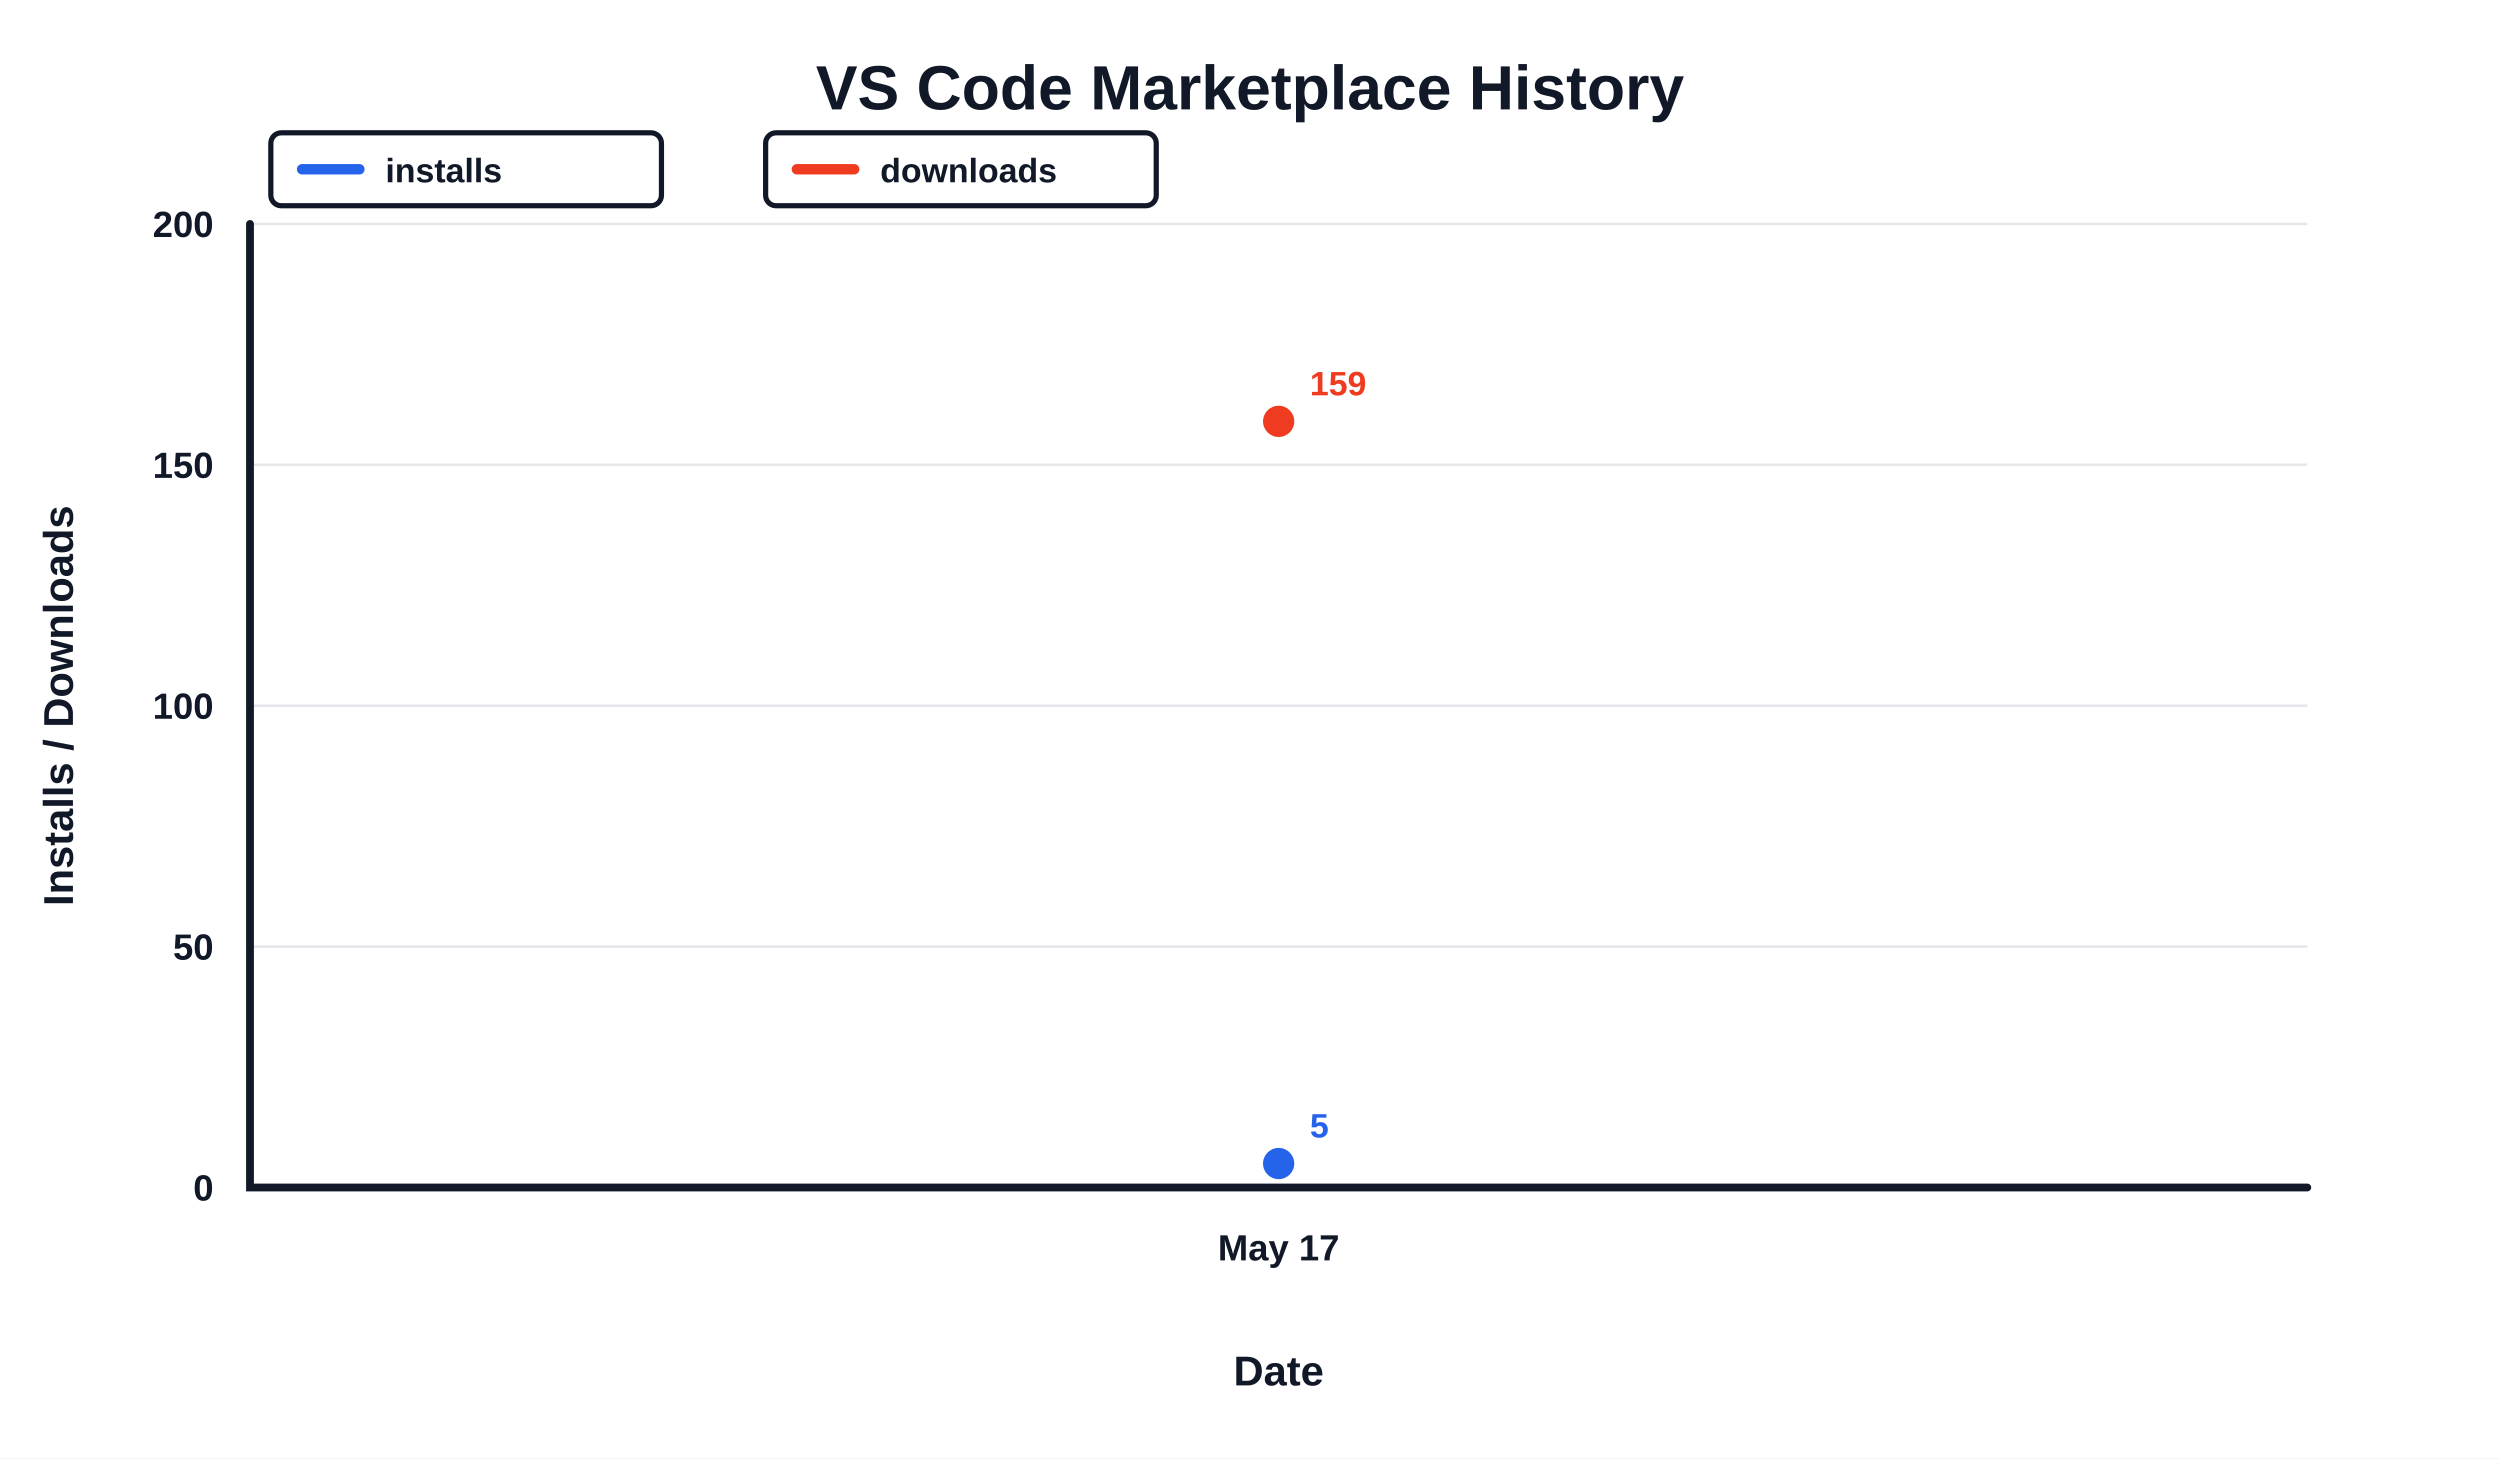
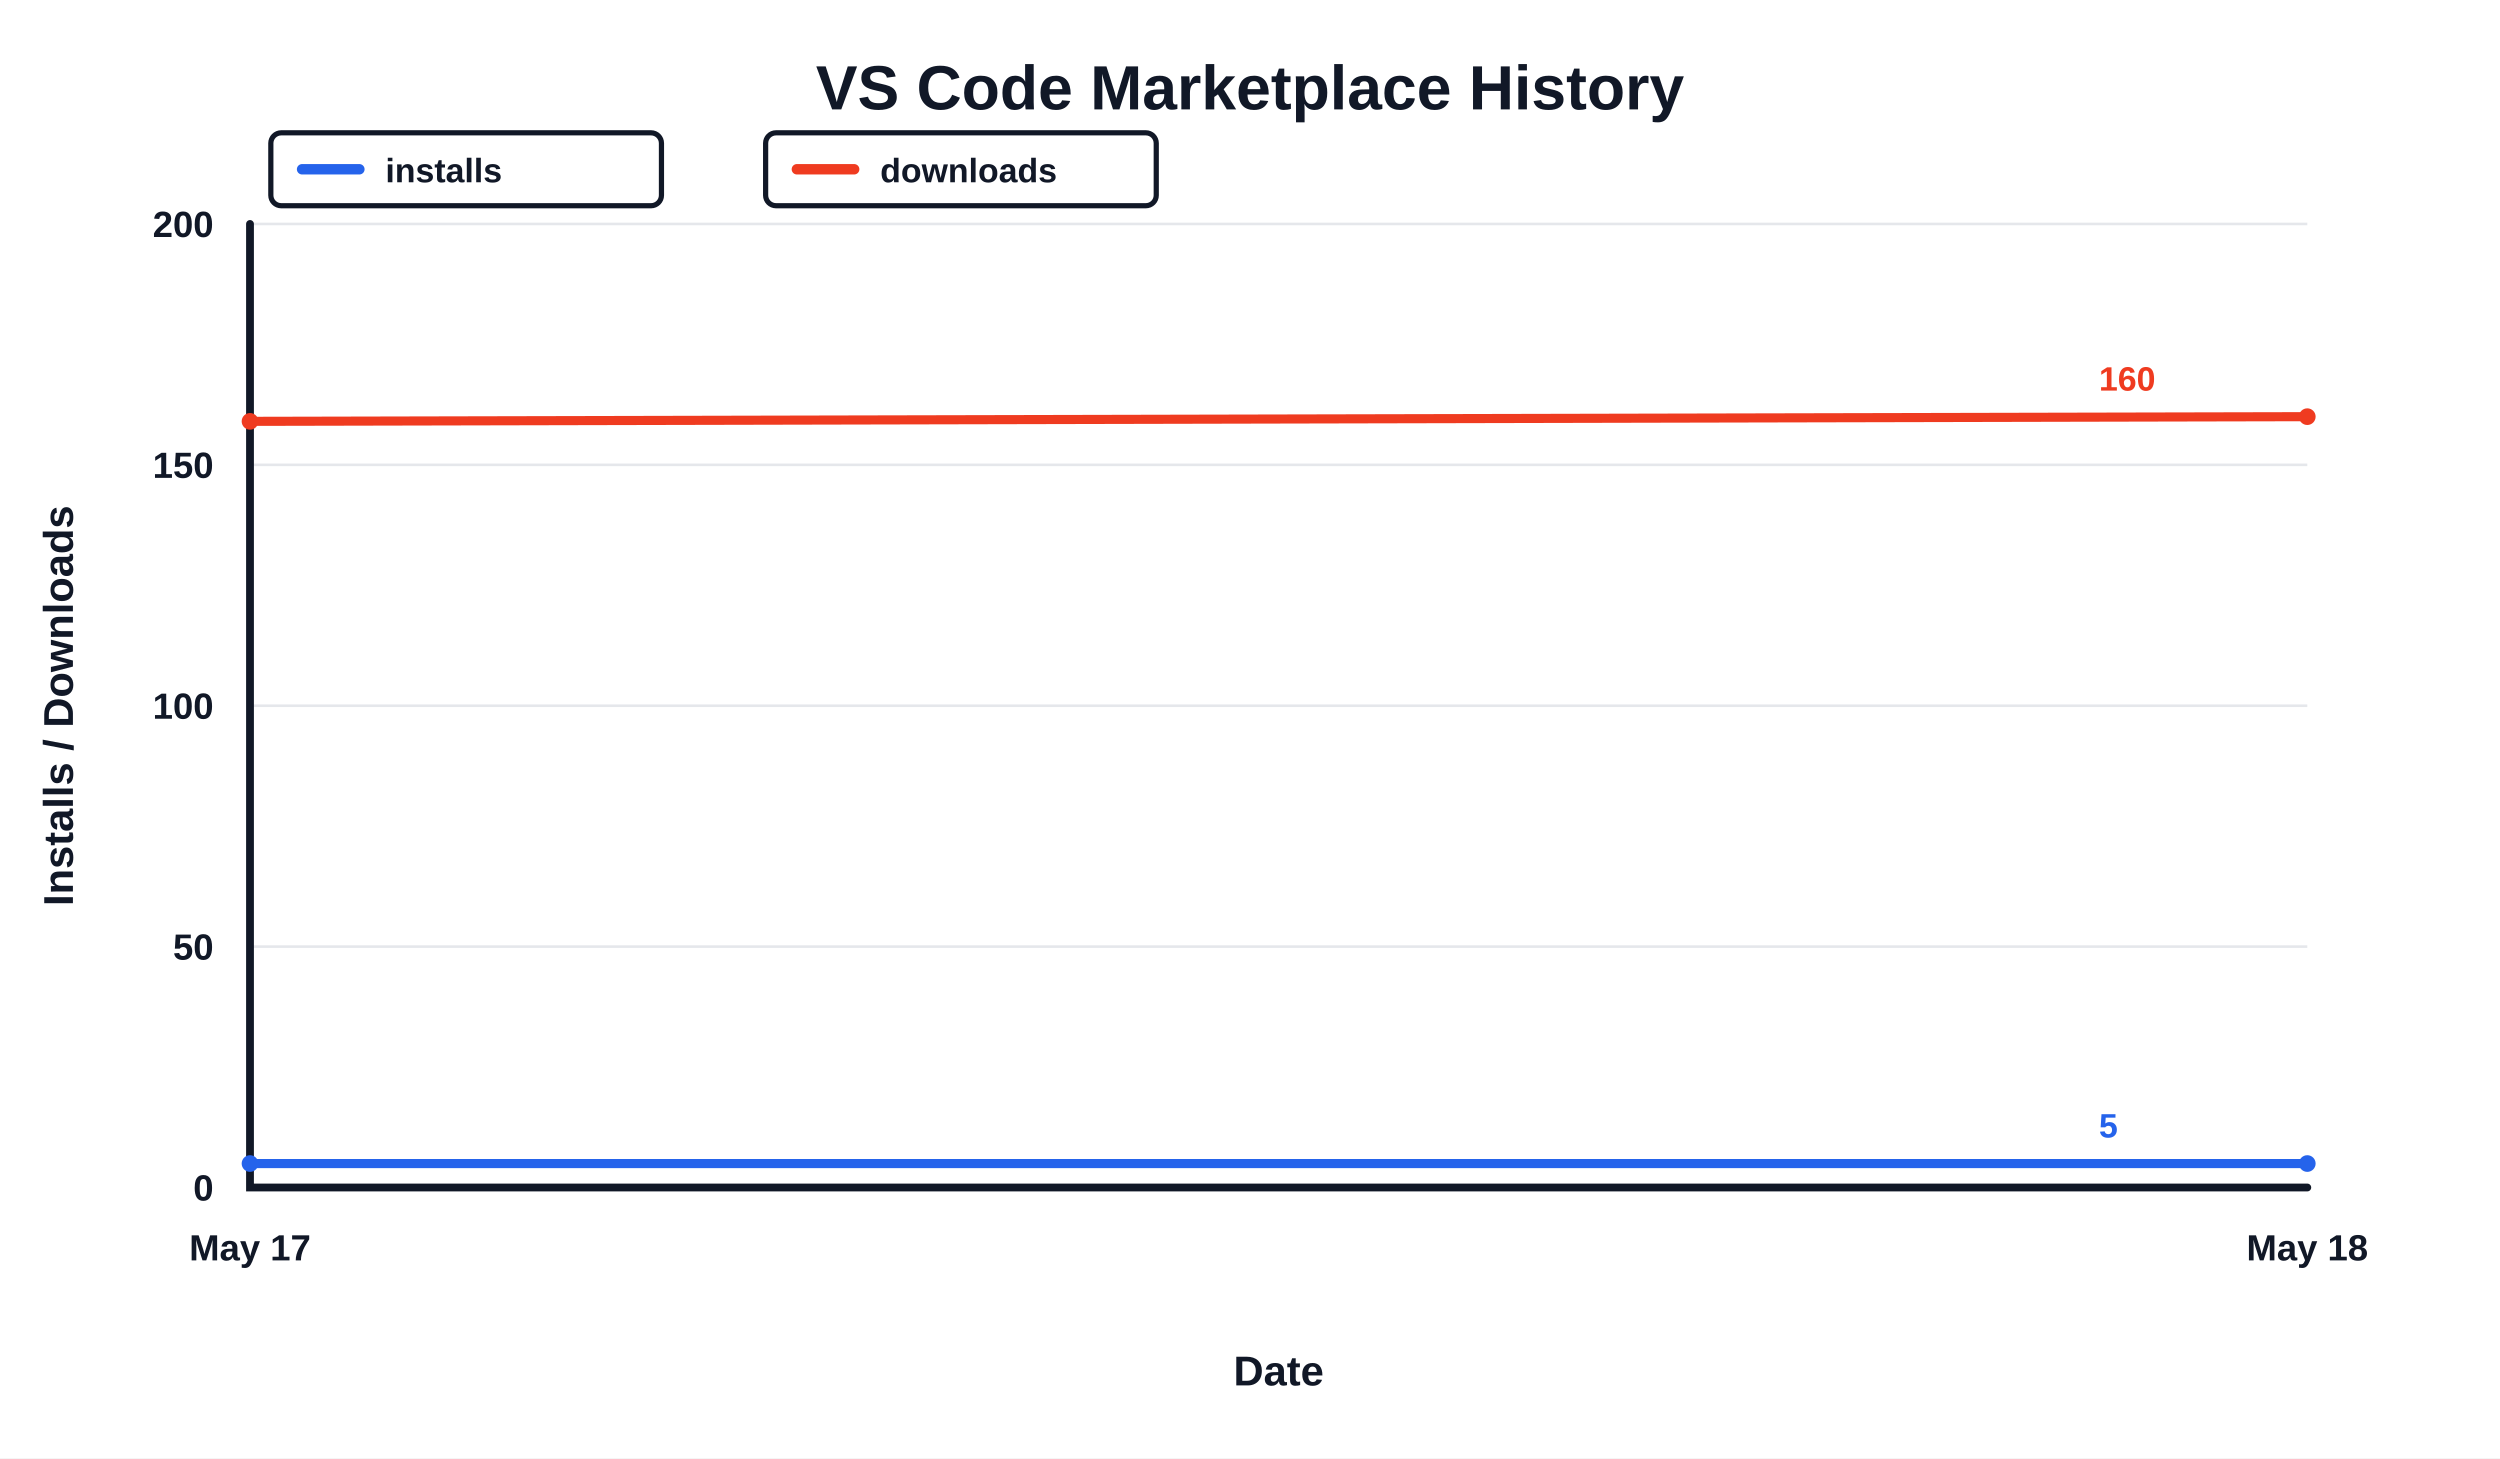
<svg xmlns="http://www.w3.org/2000/svg" width="960" height="560" viewBox="0 0 960 560" role="img" aria-label="Pain-Labs.edo-tensei VS Code Marketplace History line chart">
  <rect width="960" height="560" fill="#ffffff" />
  <text x="480" y="42" text-anchor="middle" font-family="Segoe UI, Arial, sans-serif" font-size="24" font-weight="700" fill="#111827">VS Code Marketplace History</text>
  <g transform="translate(104,64)">
    <rect x="0" y="-13" width="150" height="28" rx="4" fill="#ffffff" stroke="#111827" stroke-width="2" />
    <line x1="12" y1="1" x2="34" y2="1" stroke="#2563eb" stroke-width="4" stroke-linecap="round" />
    <text x="44" y="6" font-family="Segoe UI, Arial, sans-serif" font-size="13" font-weight="600" fill="#111827">installs</text>
  </g>
  <g transform="translate(294,64)">
    <rect x="0" y="-13" width="150" height="28" rx="4" fill="#ffffff" stroke="#111827" stroke-width="2" />
    <line x1="12" y1="1" x2="34" y2="1" stroke="#ef3b20" stroke-width="4" stroke-linecap="round" />
    <text x="44" y="6" font-family="Segoe UI, Arial, sans-serif" font-size="13" font-weight="600" fill="#111827">downloads</text>
  </g>
  <line x1="96" y1="456.0" x2="886" y2="456.0" stroke="#e5e7eb" stroke-width="1" />
  <text x="82" y="461.0" text-anchor="end" font-family="Segoe UI, Arial, sans-serif" font-size="14" font-weight="600" fill="#111827">0</text>
  <line x1="96" y1="363.5" x2="886" y2="363.5" stroke="#e5e7eb" stroke-width="1" />
  <text x="82" y="368.5" text-anchor="end" font-family="Segoe UI, Arial, sans-serif" font-size="14" font-weight="600" fill="#111827">50</text>
  <line x1="96" y1="271.0" x2="886" y2="271.0" stroke="#e5e7eb" stroke-width="1" />
  <text x="82" y="276.0" text-anchor="end" font-family="Segoe UI, Arial, sans-serif" font-size="14" font-weight="600" fill="#111827">100</text>
  <line x1="96" y1="178.5" x2="886" y2="178.5" stroke="#e5e7eb" stroke-width="1" />
  <text x="82" y="183.5" text-anchor="end" font-family="Segoe UI, Arial, sans-serif" font-size="14" font-weight="600" fill="#111827">150</text>
  <line x1="96" y1="86.0" x2="886" y2="86.0" stroke="#e5e7eb" stroke-width="1" />
  <text x="82" y="91.0" text-anchor="end" font-family="Segoe UI, Arial, sans-serif" font-size="14" font-weight="600" fill="#111827">200</text>
  <path d="M96,86 L96,456 L886,456" fill="none" stroke="#111827" stroke-width="3" stroke-linecap="round" />
-   <circle cx="491.0" cy="446.8" r="6" fill="#2563eb" />
-   <text x="503.0" y="436.8" font-family="Segoe UI, Arial, sans-serif" font-size="13" font-weight="700" fill="#2563eb">5</text>
-   <circle cx="491.0" cy="161.8" r="6" fill="#ef3b20" />
-   <text x="503.0" y="151.8" font-family="Segoe UI, Arial, sans-serif" font-size="13" font-weight="700" fill="#ef3b20">159</text>
-   <text x="491.0" y="484" text-anchor="middle" font-family="Segoe UI, Arial, sans-serif" font-size="14" font-weight="600" fill="#111827">May 17</text>
+   <path d="M96.0,446.8 L886.0,446.8" fill="none" stroke="#2563eb" stroke-width="3.5" stroke-linecap="round" stroke-linejoin="round" />
+   <circle cx="96.0" cy="446.8" r="3.2" fill="#2563eb" />
+   <circle cx="886.0" cy="446.8" r="3.2" fill="#2563eb" />
+   <text x="806.0" y="436.8" font-family="Segoe UI, Arial, sans-serif" font-size="13" font-weight="700" fill="#2563eb">5</text>
+   <path d="M96.0,161.8 L886.0,160.0" fill="none" stroke="#ef3b20" stroke-width="3.5" stroke-linecap="round" stroke-linejoin="round" />
+   <circle cx="96.0" cy="161.8" r="3.2" fill="#ef3b20" />
+   <circle cx="886.0" cy="160.0" r="3.2" fill="#ef3b20" />
+   <text x="806.0" y="150.0" font-family="Segoe UI, Arial, sans-serif" font-size="13" font-weight="700" fill="#ef3b20">160</text>
+   <text x="96.0" y="484" text-anchor="middle" font-family="Segoe UI, Arial, sans-serif" font-size="14" font-weight="600" fill="#111827">May 17</text>
+   <text x="886.0" y="484" text-anchor="middle" font-family="Segoe UI, Arial, sans-serif" font-size="14" font-weight="600" fill="#111827">May 18</text>
  <text x="491" y="532" text-anchor="middle" font-family="Segoe UI, Arial, sans-serif" font-size="16" font-weight="600" fill="#111827">Date</text>
  <text transform="translate(28 271) rotate(-90)" text-anchor="middle" font-family="Segoe UI, Arial, sans-serif" font-size="16" font-weight="600" fill="#111827">Installs / Downloads</text>
</svg>
